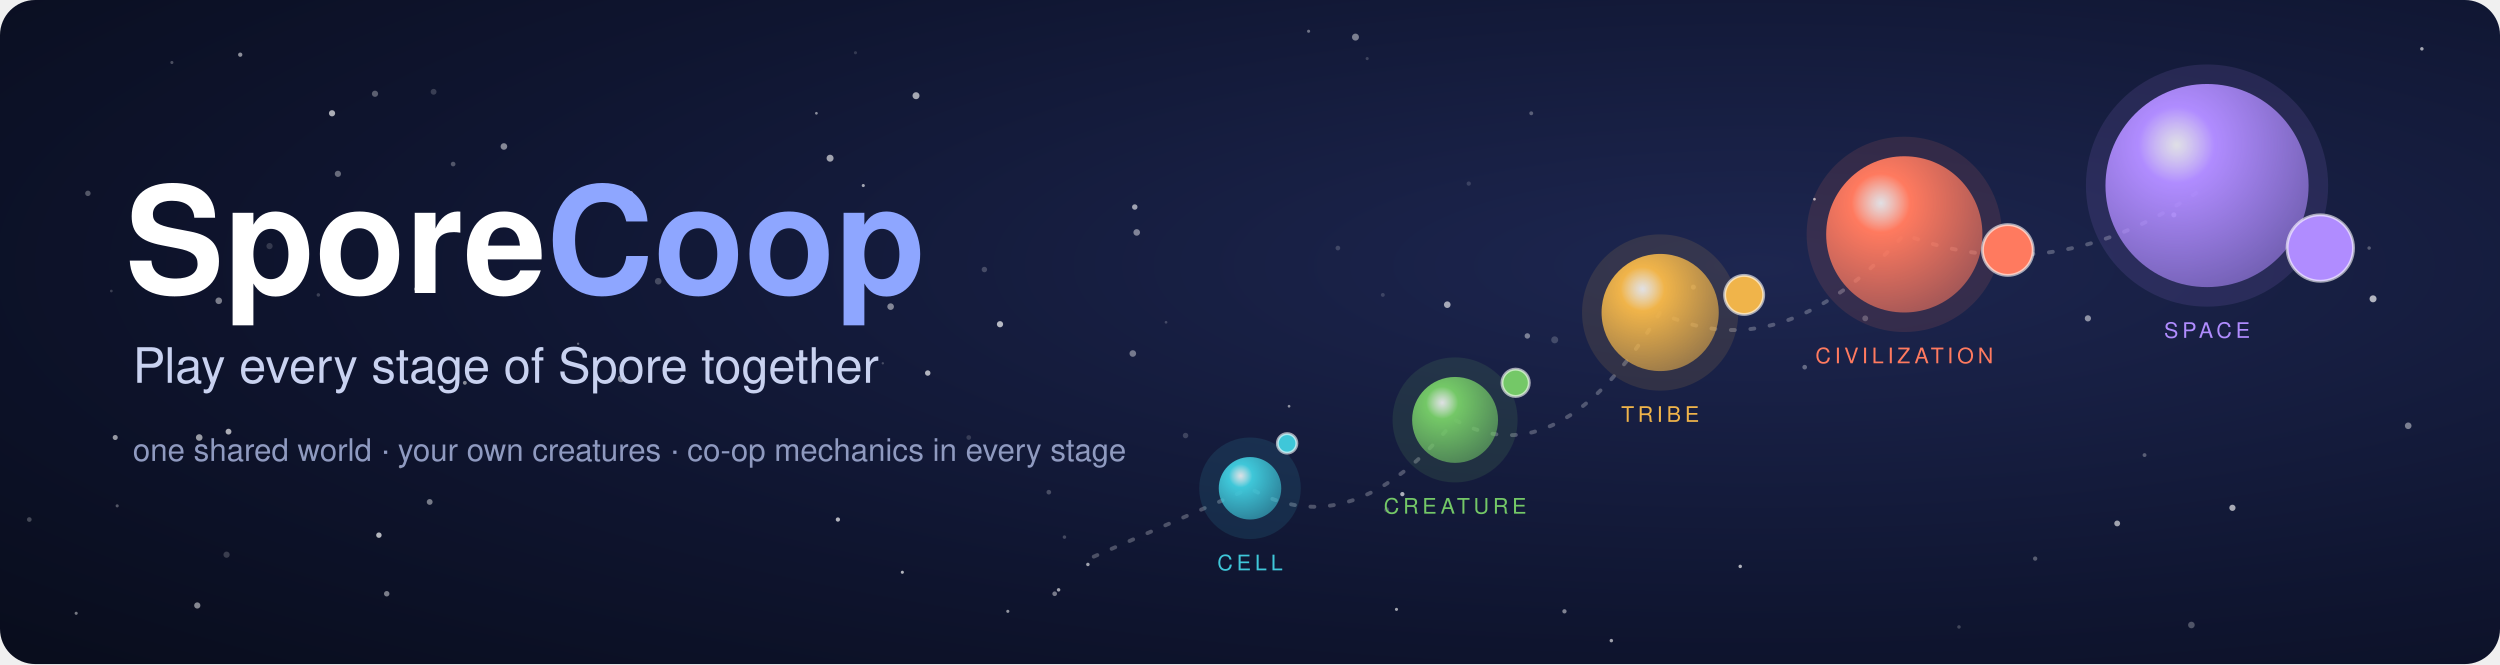
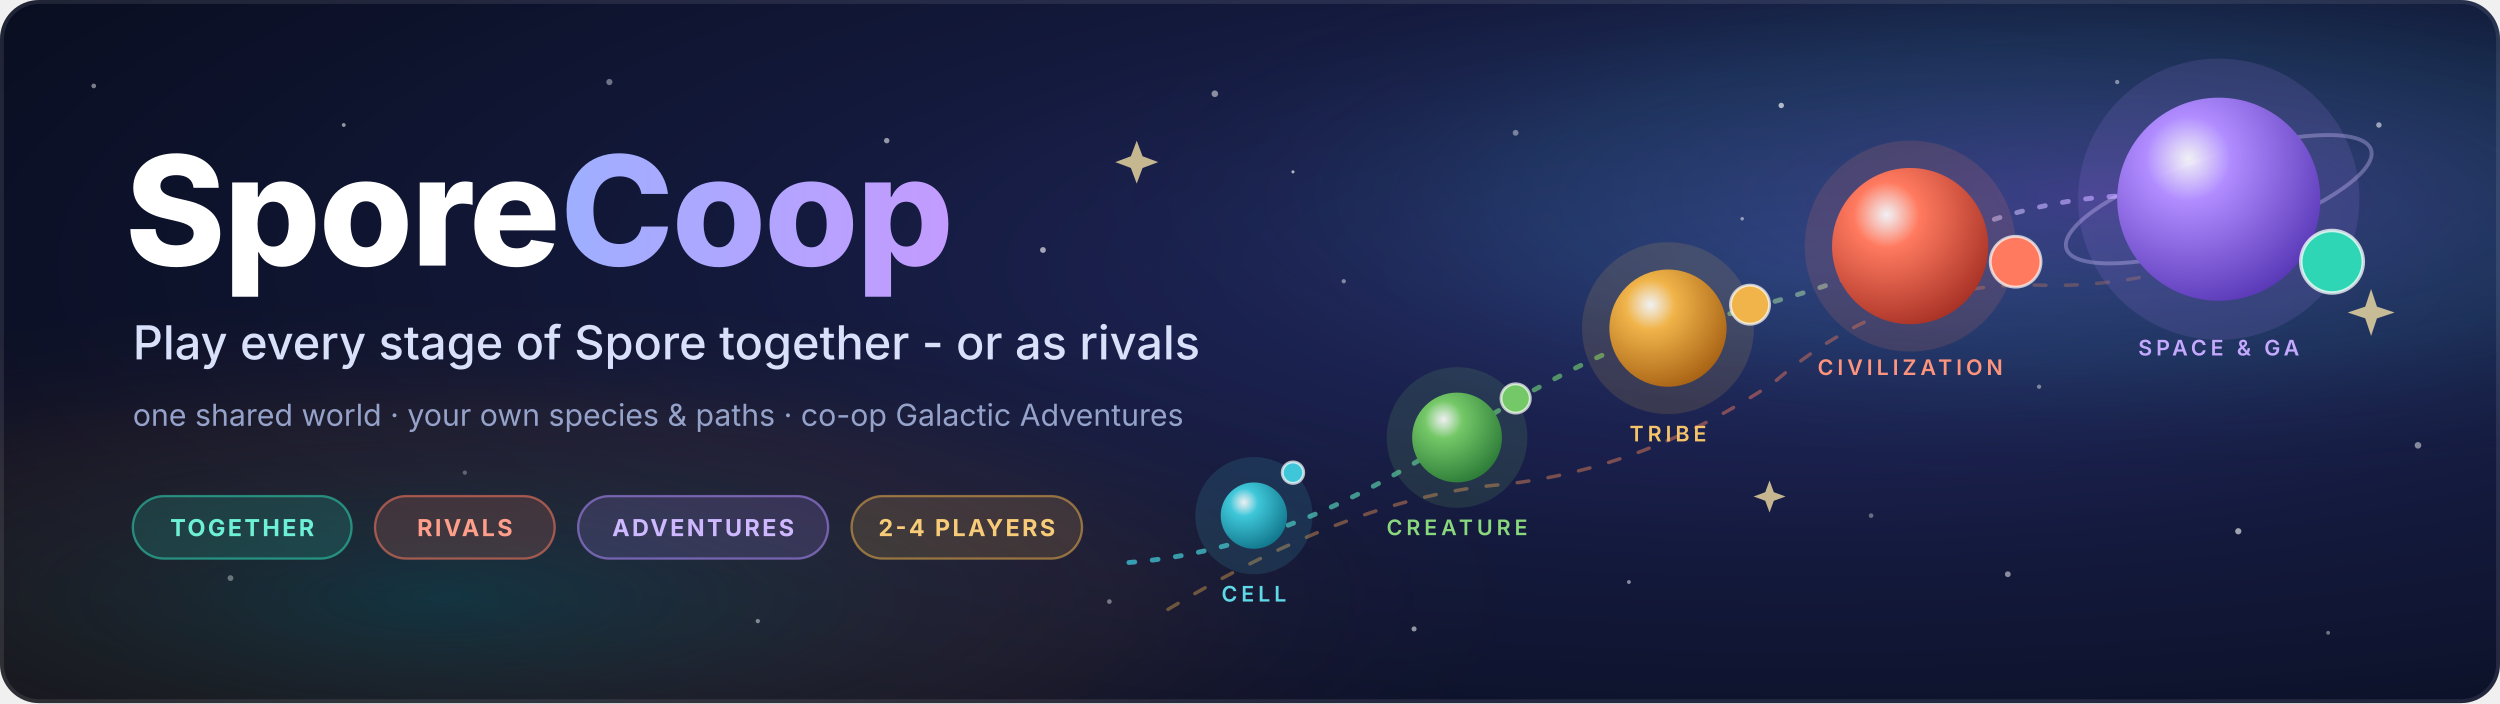
- <svg xmlns="http://www.w3.org/2000/svg" viewBox="0 0 1280 340" width="1280" height="340" role="img" aria-label="SporeCoop: play every stage of Spore together">
+ <svg xmlns="http://www.w3.org/2000/svg" viewBox="0 0 1280 360" width="1280" height="360" role="img" aria-label="SporeCoop - play every stage of Spore together or as rivals">
  <defs>
-     <radialGradient id="bg" cx="70%" cy="40%" r="90%">
-       <stop offset="0" stop-color="#1d2650" />
-       <stop offset="0.6" stop-color="#0f1530" />
-       <stop offset="1" stop-color="#090d1d" />
+     <radialGradient id="bg" cx="72%" cy="38%" r="88%">
+       <stop offset="0%" stop-color="#252c68" />
+       <stop offset="48%" stop-color="#13193b" />
+       <stop offset="100%" stop-color="#080c1c" />
    </radialGradient>
+     <radialGradient id="nebulaA" cx="84%" cy="28%" r="42%">
+       <stop offset="0%" stop-color="#8f7bff" stop-opacity="0.28" />
+       <stop offset="55%" stop-color="#3fc7d9" stop-opacity="0.10" />
+       <stop offset="100%" stop-color="#080c1c" stop-opacity="0" />
+     </radialGradient>
+     <radialGradient id="nebulaB" cx="18%" cy="85%" r="45%">
+       <stop offset="0%" stop-color="#2fd6b5" stop-opacity="0.18" />
+       <stop offset="60%" stop-color="#ff9a3c" stop-opacity="0.06" />
+       <stop offset="100%" stop-color="#080c1c" stop-opacity="0" />
+     </radialGradient>
+     <linearGradient id="brandGrad" x1="0%" y1="0%" x2="100%" y2="0%">
+       <stop offset="0%" stop-color="#7ee8ff" />
+       <stop offset="50%" stop-color="#9cb0ff" />
+       <stop offset="100%" stop-color="#c39bff" />
+     </linearGradient>
+     <linearGradient id="arcCoop" x1="0%" y1="100%" x2="100%" y2="0%">
+       <stop offset="0%" stop-color="#3fc7d9" stop-opacity="0.75" />
+       <stop offset="50%" stop-color="#74c867" stop-opacity="0.65" />
+       <stop offset="100%" stop-color="#b08cff" stop-opacity="0.85" />
+     </linearGradient>
+     <linearGradient id="arcRivals" x1="0%" y1="100%" x2="100%" y2="0%">
+       <stop offset="0%" stop-color="#f0b44a" stop-opacity="0.55" />
+       <stop offset="55%" stop-color="#ff7a5f" stop-opacity="0.65" />
+       <stop offset="100%" stop-color="#ff9a3c" stop-opacity="0.20" />
+     </linearGradient>
    <radialGradient id="g0" cx="35%" cy="30%" r="75%">
-       <stop offset="0" stop-color="#ffffff" stop-opacity="0.85" />
-       <stop offset="0.25" stop-color="#3fc7d9" />
-       <stop offset="1" stop-color="#3fc7d9" stop-opacity="0.55" />
+       <stop offset="0%" stop-color="#ffffff" stop-opacity="0.92" />
+       <stop offset="28%" stop-color="#3fc7d9" />
+       <stop offset="100%" stop-color="#11768c" />
    </radialGradient>
    <radialGradient id="g1" cx="35%" cy="30%" r="75%">
-       <stop offset="0" stop-color="#ffffff" stop-opacity="0.85" />
-       <stop offset="0.25" stop-color="#74c867" />
-       <stop offset="1" stop-color="#74c867" stop-opacity="0.55" />
+       <stop offset="0%" stop-color="#ffffff" stop-opacity="0.92" />
+       <stop offset="28%" stop-color="#74c867" />
+       <stop offset="100%" stop-color="#2c7b38" />
    </radialGradient>
    <radialGradient id="g2" cx="35%" cy="30%" r="75%">
-       <stop offset="0" stop-color="#ffffff" stop-opacity="0.85" />
-       <stop offset="0.25" stop-color="#f0b44a" />
-       <stop offset="1" stop-color="#f0b44a" stop-opacity="0.55" />
+       <stop offset="0%" stop-color="#ffffff" stop-opacity="0.92" />
+       <stop offset="28%" stop-color="#f0b44a" />
+       <stop offset="100%" stop-color="#a86214" />
    </radialGradient>
    <radialGradient id="g3" cx="35%" cy="30%" r="75%">
-       <stop offset="0" stop-color="#ffffff" stop-opacity="0.85" />
-       <stop offset="0.25" stop-color="#ff7a5f" />
-       <stop offset="1" stop-color="#ff7a5f" stop-opacity="0.55" />
+       <stop offset="0%" stop-color="#ffffff" stop-opacity="0.92" />
+       <stop offset="28%" stop-color="#ff7a5f" />
+       <stop offset="100%" stop-color="#a83226" />
    </radialGradient>
    <radialGradient id="g4" cx="35%" cy="30%" r="75%">
-       <stop offset="0" stop-color="#ffffff" stop-opacity="0.85" />
-       <stop offset="0.25" stop-color="#b08cff" />
-       <stop offset="1" stop-color="#b08cff" stop-opacity="0.55" />
+       <stop offset="0%" stop-color="#ffffff" stop-opacity="0.92" />
+       <stop offset="28%" stop-color="#b08cff" />
+       <stop offset="100%" stop-color="#5a39b8" />
    </radialGradient>
+     <clipPath id="cardClip">
+       <rect width="1280" height="360" rx="20" />
+     </clipPath>
  </defs>
-   <rect width="1280" height="340" rx="18" fill="url(#bg)" />
-   <circle cx="418" cy="58" r="0.7" fill="#ffffff" opacity="0.51" />
-   <circle cx="685" cy="127" r="1.2" fill="#ffffff" opacity="0.18" />
-   <circle cx="57" cy="149" r="0.7" fill="#ffffff" opacity="0.19" />
-   <circle cx="545" cy="275" r="0.9" fill="#ffffff" opacity="0.22" />
-   <circle cx="801" cy="313" r="1.1" fill="#ffffff" opacity="0.47" />
-   <circle cx="1240" cy="25" r="0.9" fill="#ffffff" opacity="0.62" />
-   <circle cx="192" cy="48" r="1.6" fill="#ffffff" opacity="0.32" />
-   <circle cx="238" cy="196" r="1.0" fill="#ffffff" opacity="0.50" />
-   <circle cx="700" cy="30" r="0.8" fill="#ffffff" opacity="0.18" />
-   <circle cx="867" cy="147" r="1.3" fill="#ffffff" opacity="0.32" />
-   <circle cx="581" cy="106" r="1.4" fill="#ffffff" opacity="0.59" />
-   <circle cx="318" cy="194" r="1.7" fill="#ffffff" opacity="0.44" />
-   <circle cx="929" cy="102" r="0.7" fill="#ffffff" opacity="0.69" />
-   <circle cx="537" cy="252" r="1.2" fill="#ffffff" opacity="0.23" />
-   <circle cx="59" cy="224" r="1.3" fill="#ffffff" opacity="0.57" />
-   <circle cx="1113" cy="110" r="1.3" fill="#ffffff" opacity="0.53" />
-   <circle cx="741" cy="156" r="1.7" fill="#ffffff" opacity="0.61" />
-   <circle cx="607" cy="223" r="1.4" fill="#ffffff" opacity="0.18" />
-   <circle cx="825" cy="328" r="0.9" fill="#ffffff" opacity="0.60" />
-   <circle cx="496" cy="224" r="1.2" fill="#ffffff" opacity="0.16" />
-   <circle cx="222" cy="47" r="1.5" fill="#ffffff" opacity="0.18" />
-   <circle cx="173" cy="89" r="1.6" fill="#ffffff" opacity="0.37" />
-   <circle cx="112" cy="154" r="1.7" fill="#ffffff" opacity="0.45" />
-   <circle cx="1042" cy="286" r="1.1" fill="#ffffff" opacity="0.30" />
-   <circle cx="462" cy="293" r="0.8" fill="#ffffff" opacity="0.68" />
-   <circle cx="232" cy="84" r="1.2" fill="#ffffff" opacity="0.28" />
-   <circle cx="752" cy="94" r="1.1" fill="#ffffff" opacity="0.15" />
-   <circle cx="475" cy="191" r="1.4" fill="#ffffff" opacity="0.67" />
-   <circle cx="660" cy="208" r="0.7" fill="#ffffff" opacity="0.52" />
-   <circle cx="1143" cy="260" r="1.6" fill="#ffffff" opacity="0.63" />
-   <circle cx="504" cy="138" r="1.4" fill="#ffffff" opacity="0.21" />
-   <circle cx="88" cy="32" r="0.8" fill="#ffffff" opacity="0.26" />
-   <circle cx="438" cy="27" r="0.8" fill="#ffffff" opacity="0.15" />
-   <circle cx="138" cy="126" r="1.6" fill="#ffffff" opacity="0.16" />
-   <circle cx="784" cy="58" r="1.0" fill="#ffffff" opacity="0.29" />
-   <circle cx="469" cy="49" r="1.8" fill="#ffffff" opacity="0.62" />
-   <circle cx="597" cy="165" r="0.7" fill="#ffffff" opacity="0.20" />
-   <circle cx="442" cy="95" r="0.8" fill="#ffffff" opacity="0.61" />
-   <circle cx="39" cy="314" r="0.8" fill="#ffffff" opacity="0.44" />
-   <circle cx="694" cy="19" r="1.8" fill="#ffffff" opacity="0.44" />
-   <circle cx="1098" cy="233" r="1.0" fill="#ffffff" opacity="0.29" />
-   <circle cx="220" cy="257" r="1.5" fill="#ffffff" opacity="0.44" />
-   <circle cx="425" cy="81" r="1.8" fill="#ffffff" opacity="0.60" />
-   <circle cx="1084" cy="268" r="1.5" fill="#ffffff" opacity="0.60" />
-   <circle cx="296" cy="176" r="0.6" fill="#ffffff" opacity="0.35" />
-   <circle cx="45" cy="99" r="1.4" fill="#ffffff" opacity="0.29" />
-   <circle cx="1215" cy="153" r="1.8" fill="#ffffff" opacity="0.67" />
-   <circle cx="1213" cy="127" r="0.9" fill="#ffffff" opacity="0.27" />
-   <circle cx="258" cy="75" r="1.7" fill="#ffffff" opacity="0.49" />
-   <circle cx="1069" cy="163" r="1.6" fill="#ffffff" opacity="0.51" />
-   <circle cx="117" cy="221" r="1.5" fill="#ffffff" opacity="0.65" />
-   <circle cx="955" cy="163" r="1.5" fill="#ffffff" opacity="0.25" />
-   <circle cx="429" cy="266" r="1.1" fill="#ffffff" opacity="0.68" />
-   <circle cx="516" cy="313" r="0.8" fill="#ffffff" opacity="0.55" />
-   <circle cx="170" cy="58" r="1.6" fill="#ffffff" opacity="0.65" />
-   <circle cx="194" cy="274" r="1.4" fill="#ffffff" opacity="0.69" />
-   <circle cx="452" cy="186" r="0.6" fill="#ffffff" opacity="0.22" />
-   <circle cx="1233" cy="218" r="1.7" fill="#ffffff" opacity="0.44" />
-   <circle cx="557" cy="289" r="0.9" fill="#ffffff" opacity="0.60" />
-   <circle cx="327" cy="104" r="1.3" fill="#ffffff" opacity="0.28" />
-   <circle cx="337" cy="144" r="1.7" fill="#ffffff" opacity="0.22" />
-   <circle cx="456" cy="157" r="1.7" fill="#ffffff" opacity="0.47" />
-   <circle cx="540" cy="304" r="1.2" fill="#ffffff" opacity="0.43" />
-   <circle cx="670" cy="16" r="0.8" fill="#ffffff" opacity="0.39" />
-   <circle cx="15" cy="266" r="1.2" fill="#ffffff" opacity="0.24" />
-   <circle cx="924" cy="188" r="1.2" fill="#ffffff" opacity="0.33" />
-   <circle cx="710" cy="261" r="1.3" fill="#ffffff" opacity="0.21" />
-   <circle cx="323" cy="99" r="1.2" fill="#ffffff" opacity="0.57" />
-   <circle cx="718" cy="253" r="1.1" fill="#ffffff" opacity="0.65" />
-   <circle cx="782" cy="172" r="1.4" fill="#ffffff" opacity="0.43" />
-   <circle cx="580" cy="181" r="1.7" fill="#ffffff" opacity="0.41" />
-   <circle cx="891" cy="290" r="0.9" fill="#ffffff" opacity="0.67" />
-   <circle cx="715" cy="312" r="0.8" fill="#ffffff" opacity="0.61" />
-   <circle cx="163" cy="151" r="0.9" fill="#ffffff" opacity="0.19" />
-   <circle cx="102" cy="224" r="1.7" fill="#ffffff" opacity="0.58" />
-   <circle cx="205" cy="239" r="0.8" fill="#ffffff" opacity="0.51" />
-   <circle cx="1122" cy="320" r="1.7" fill="#ffffff" opacity="0.27" />
-   <circle cx="512" cy="166" r="1.6" fill="#ffffff" opacity="0.69" />
-   <circle cx="213" cy="148" r="1.0" fill="#ffffff" opacity="0.43" />
-   <circle cx="257" cy="112" r="0.6" fill="#ffffff" opacity="0.55" />
-   <circle cx="708" cy="151" r="1.0" fill="#ffffff" opacity="0.16" />
-   <circle cx="796" cy="174" r="1.8" fill="#ffffff" opacity="0.19" />
-   <circle cx="1003" cy="321" r="0.9" fill="#ffffff" opacity="0.21" />
-   <circle cx="60" cy="259" r="0.8" fill="#ffffff" opacity="0.30" />
-   <circle cx="542" cy="302" r="0.9" fill="#ffffff" opacity="0.60" />
-   <circle cx="198" cy="304" r="1.4" fill="#ffffff" opacity="0.46" />
-   <circle cx="123" cy="28" r="1.1" fill="#ffffff" opacity="0.53" />
-   <circle cx="101" cy="310" r="1.6" fill="#ffffff" opacity="0.50" />
-   <circle cx="116" cy="284" r="1.6" fill="#ffffff" opacity="0.19" />
-   <circle cx="582" cy="119" r="1.7" fill="#ffffff" opacity="0.45" />
-   <path d="M560,285 L640,250 Q692,280 745,215 Q798,245 850,160 Q912,190 975,120 Q1052,150 1130,95" fill="none" stroke="#ffffff" stroke-opacity="0.25" stroke-width="2" stroke-dasharray="2 8" stroke-linecap="round" />
-   <circle cx="640" cy="250" r="26" fill="#3fc7d9" opacity="0.12" />
-   <circle cx="640" cy="250" r="16" fill="url(#g0)" />
-   <circle cx="659" cy="227" r="5" fill="#3fc7d9" stroke="#ffffff" stroke-opacity="0.6" stroke-width="1.5" />
-   <text x="640" y="292" text-anchor="middle" font-family="Segoe UI, Helvetica, Arial, sans-serif" font-size="11" letter-spacing="2" fill="#3fc7d9">CELL</text>
-   <circle cx="745" cy="215" r="32" fill="#74c867" opacity="0.12" />
-   <circle cx="745" cy="215" r="22" fill="url(#g1)" />
-   <circle cx="776" cy="196" r="7" fill="#74c867" stroke="#ffffff" stroke-opacity="0.6" stroke-width="1.5" />
-   <text x="745" y="263" text-anchor="middle" font-family="Segoe UI, Helvetica, Arial, sans-serif" font-size="11" letter-spacing="2" fill="#74c867">CREATURE</text>
-   <circle cx="850" cy="160" r="40" fill="#f0b44a" opacity="0.12" />
-   <circle cx="850" cy="160" r="30" fill="url(#g2)" />
-   <circle cx="893" cy="151" r="10" fill="#f0b44a" stroke="#ffffff" stroke-opacity="0.6" stroke-width="1.5" />
-   <text x="850" y="216" text-anchor="middle" font-family="Segoe UI, Helvetica, Arial, sans-serif" font-size="11" letter-spacing="2" fill="#f0b44a">TRIBE</text>
-   <circle cx="975" cy="120" r="50" fill="#ff7a5f" opacity="0.12" />
-   <circle cx="975" cy="120" r="40" fill="url(#g3)" />
-   <circle cx="1028" cy="128" r="13" fill="#ff7a5f" stroke="#ffffff" stroke-opacity="0.6" stroke-width="1.5" />
-   <text x="975" y="186" text-anchor="middle" font-family="Segoe UI, Helvetica, Arial, sans-serif" font-size="11" letter-spacing="2" fill="#ff7a5f">CIVILIZATION</text>
-   <circle cx="1130" cy="95" r="62" fill="#b08cff" opacity="0.12" />
-   <circle cx="1130" cy="95" r="52" fill="url(#g4)" />
-   <circle cx="1188" cy="127" r="17" fill="#b08cff" stroke="#ffffff" stroke-opacity="0.6" stroke-width="1.5" />
-   <text x="1130" y="173" text-anchor="middle" font-family="Segoe UI, Helvetica, Arial, sans-serif" font-size="11" letter-spacing="2" fill="#b08cff">SPACE</text>
-   <text x="64" y="150" font-family="Arial Rounded MT Bold, Segoe UI, Helvetica, Arial, sans-serif" font-weight="800" font-size="76" fill="#ffffff">Spore<tspan fill="#8ea6ff">Coop</tspan>
-   </text>
-   <text x="68" y="196" font-family="Segoe UI, Helvetica, Arial, sans-serif" font-size="25" fill="#c9d2f0">Play every stage of Spore together</text>
-   <text x="68" y="236" font-family="Segoe UI, Helvetica, Arial, sans-serif" font-size="16" fill="#8f9ac0">one shared world · your own creatures · co-op mechanics in every stage</text>
+   <g clip-path="url(#cardClip)">
+     <rect width="1280" height="360" fill="url(#bg)" />
+     <rect width="1280" height="360" fill="url(#nebulaA)" />
+     <rect width="1280" height="360" fill="url(#nebulaB)" />
+     <g fill="#ffffff">
+       <circle cx="48" cy="44" r="1.2" opacity="0.45" />
+       <circle cx="118" cy="296" r="1.5" opacity="0.35" />
+       <circle cx="176" cy="64" r="1.0" opacity="0.55" />
+       <circle cx="238" cy="242" r="1.1" opacity="0.30" />
+       <circle cx="312" cy="42" r="1.6" opacity="0.40" />
+       <circle cx="388" cy="318" r="1.1" opacity="0.45" />
+       <circle cx="454" cy="72" r="1.4" opacity="0.55" />
+       <circle cx="496" cy="210" r="0.9" opacity="0.30" />
+       <circle cx="534" cy="128" r="1.5" opacity="0.60" />
+       <circle cx="568" cy="308" r="1.2" opacity="0.40" />
+       <circle cx="622" cy="48" r="1.7" opacity="0.50" />
+       <circle cx="688" cy="144" r="1.1" opacity="0.45" />
+       <circle cx="724" cy="322" r="1.3" opacity="0.55" />
+       <circle cx="776" cy="68" r="1.5" opacity="0.40" />
+       <circle cx="834" cy="298" r="1.0" opacity="0.50" />
+       <circle cx="912" cy="54" r="1.4" opacity="0.65" />
+       <circle cx="958" cy="264" r="1.2" opacity="0.35" />
+       <circle cx="1028" cy="294" r="1.5" opacity="0.50" />
+       <circle cx="1084" cy="42" r="1.1" opacity="0.45" />
+       <circle cx="1146" cy="272" r="1.6" opacity="0.60" />
+       <circle cx="1218" cy="64" r="1.4" opacity="0.55" />
+       <circle cx="1238" cy="228" r="1.7" opacity="0.48" />
+       <circle cx="1192" cy="324" r="1.0" opacity="0.40" />
+       <circle cx="662" cy="88" r="0.8" opacity="0.65" />
+       <circle cx="892" cy="112" r="0.9" opacity="0.50" />
+       <circle cx="1044" cy="198" r="1.1" opacity="0.42" />
+     </g>
+     <g fill="#ffe9a8" opacity="0.75">
+       <path d="M582 72 l3 8 8 3 -8 3 -3 8 -3 -8 -8 -3 8 -3z" />
+       <path d="M1214 148 l3 9 9 3 -9 3 -3 9 -3 -9 -9 -3 9 -3z" />
+       <path d="M906 246 l2.2 6 6 2.2 -6 2.2 -2.2 6 -2.2 -6 -6 -2.2 6 -2.2z" />
+     </g>
+     <path d="M578,288 Q656,282 742,226 Q816,178 864,166 Q940,148 986,126 Q1064,90 1138,104" fill="none" stroke="url(#arcCoop)" stroke-width="2.5" stroke-dasharray="3 9" stroke-linecap="round" />
+     <path d="M598,312 Q694,254 770,248 Q842,240 908,196 Q968,144 1044,146 Q1106,148 1168,118" fill="none" stroke="url(#arcRivals)" stroke-width="1.8" stroke-opacity="0.7" stroke-dasharray="6 10" stroke-linecap="round" />
+     <g>
+       <circle cx="642" cy="264" r="30" fill="#3fc7d9" opacity="0.14" />
+       <circle cx="642" cy="264" r="17" fill="url(#g0)" />
+       <circle cx="662" cy="242" r="5.5" fill="#3fc7d9" stroke="#ffffff" stroke-opacity="0.7" stroke-width="1.5" />
+       <text x="642" y="308" text-anchor="middle" font-family="Segoe UI, Inter, Helvetica, Arial, sans-serif" font-weight="600" font-size="11" letter-spacing="2" fill="#5fd9e8">CELL</text>
+     </g>
+     <g>
+       <circle cx="746" cy="224" r="36" fill="#74c867" opacity="0.14" />
+       <circle cx="746" cy="224" r="23" fill="url(#g1)" />
+       <circle cx="776" cy="204" r="7.5" fill="#74c867" stroke="#ffffff" stroke-opacity="0.7" stroke-width="1.5" />
+       <text x="746" y="274" text-anchor="middle" font-family="Segoe UI, Inter, Helvetica, Arial, sans-serif" font-weight="600" font-size="11" letter-spacing="2" fill="#8ad87d">CREATURE</text>
+     </g>
+     <g>
+       <circle cx="854" cy="168" r="44" fill="#f0b44a" opacity="0.14" />
+       <circle cx="854" cy="168" r="30" fill="url(#g2)" />
+       <circle cx="896" cy="156" r="10" fill="#f0b44a" stroke="#ffffff" stroke-opacity="0.7" stroke-width="1.5" />
+       <text x="854" y="226" text-anchor="middle" font-family="Segoe UI, Inter, Helvetica, Arial, sans-serif" font-weight="600" font-size="11" letter-spacing="2" fill="#f5c369">TRIBE</text>
+     </g>
+     <g>
+       <circle cx="978" cy="126" r="54" fill="#ff7a5f" opacity="0.14" />
+       <circle cx="978" cy="126" r="40" fill="url(#g3)" />
+       <circle cx="1032" cy="134" r="13" fill="#ff7a5f" stroke="#ffffff" stroke-opacity="0.7" stroke-width="1.5" />
+       <text x="978" y="192" text-anchor="middle" font-family="Segoe UI, Inter, Helvetica, Arial, sans-serif" font-weight="600" font-size="11" letter-spacing="2" fill="#ff947d">CIVILIZATION</text>
+     </g>
+     <g>
+       <circle cx="1136" cy="102" r="72" fill="#b08cff" opacity="0.13" />
+       <ellipse cx="1136" cy="102" rx="82" ry="22" transform="rotate(-18 1136 102)" fill="none" stroke="#d5c2ff" stroke-opacity="0.35" stroke-width="2" />
+       <circle cx="1136" cy="102" r="52" fill="url(#g4)" />
+       <circle cx="1194" cy="134" r="16" fill="#2fd6b5" stroke="#ffffff" stroke-opacity="0.75" stroke-width="1.8" />
+       <text x="1136" y="182" text-anchor="middle" font-family="Segoe UI, Inter, Helvetica, Arial, sans-serif" font-weight="600" font-size="11" letter-spacing="2" fill="#c5a9ff">SPACE &amp; GA</text>
+     </g>
+     <text x="64" y="136" font-family="Arial Rounded MT Bold, Segoe UI, Inter, Helvetica, Arial, sans-serif" font-weight="800" font-size="78" letter-spacing="-1" fill="#ffffff">Spore<tspan fill="url(#brandGrad)">Coop</tspan>
+     </text>
+     <text x="68" y="184" font-family="Segoe UI, Inter, Helvetica, Arial, sans-serif" font-weight="500" font-size="24" fill="#d8e0fa">Play every stage of Spore together - or as rivals</text>
+     <text x="68" y="218" font-family="Segoe UI, Inter, Helvetica, Arial, sans-serif" font-size="15.5" fill="#95a3cb">one shared world · your own species &amp; paths · co-op Galactic Adventures</text>
+     <g font-family="Segoe UI, Inter, Helvetica, Arial, sans-serif" font-weight="700" font-size="12" letter-spacing="1.2">
+       <rect x="68" y="254" width="112" height="32" rx="16" fill="#2fd6b5" fill-opacity="0.16" stroke="#2fd6b5" stroke-opacity="0.55" stroke-width="1.2" />
+       <text x="124" y="274.5" text-anchor="middle" fill="#6ef0d6">TOGETHER</text>
+       <rect x="192" y="254" width="92" height="32" rx="16" fill="#ff7a5f" fill-opacity="0.16" stroke="#ff7a5f" stroke-opacity="0.55" stroke-width="1.2" />
+       <text x="238" y="274.5" text-anchor="middle" fill="#ff9e8a">RIVALS</text>
+       <rect x="296" y="254" width="128" height="32" rx="16" fill="#b08cff" fill-opacity="0.16" stroke="#b08cff" stroke-opacity="0.55" stroke-width="1.2" />
+       <text x="360" y="274.5" text-anchor="middle" fill="#ceb8ff">ADVENTURES</text>
+       <rect x="436" y="254" width="118" height="32" rx="16" fill="#f0b44a" fill-opacity="0.15" stroke="#f0b44a" stroke-opacity="0.52" stroke-width="1.2" />
+       <text x="495" y="274.5" text-anchor="middle" fill="#f7cb77">2-4 PLAYERS</text>
+     </g>
+     <rect x="1" y="1" width="1278" height="358" rx="19" fill="none" stroke="#ffffff" stroke-opacity="0.09" stroke-width="2" />
+   </g>
</svg>
